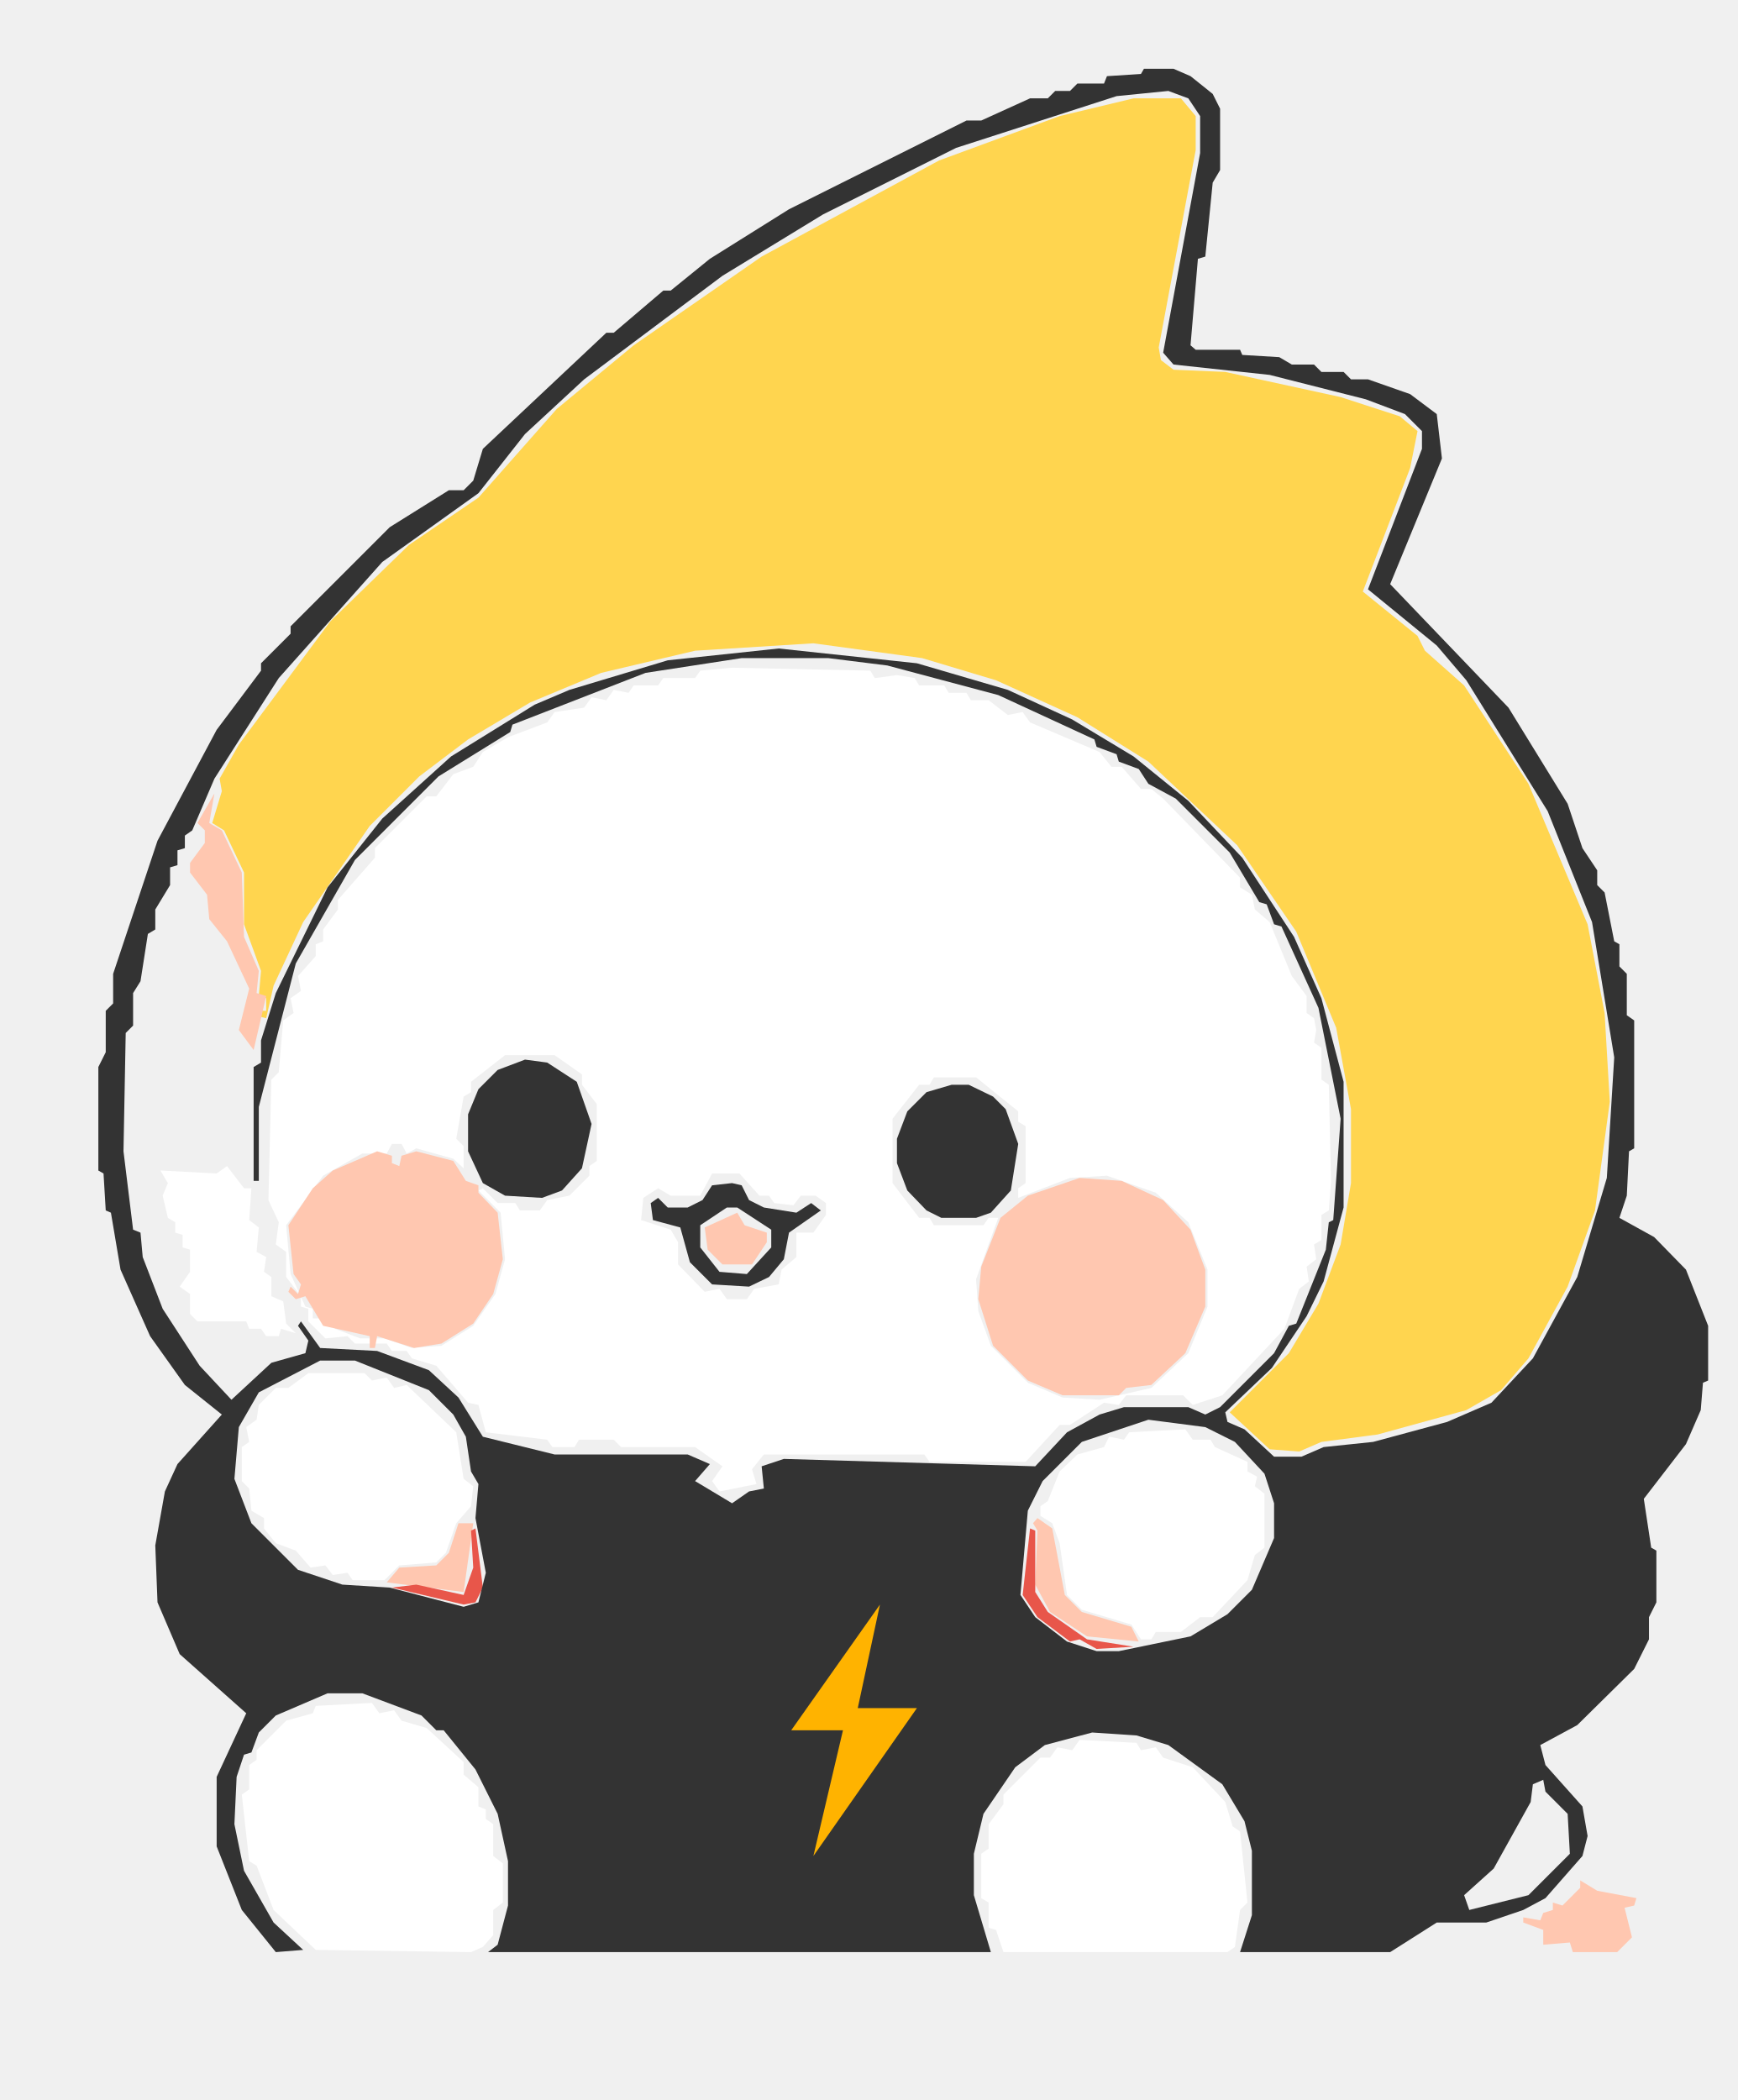
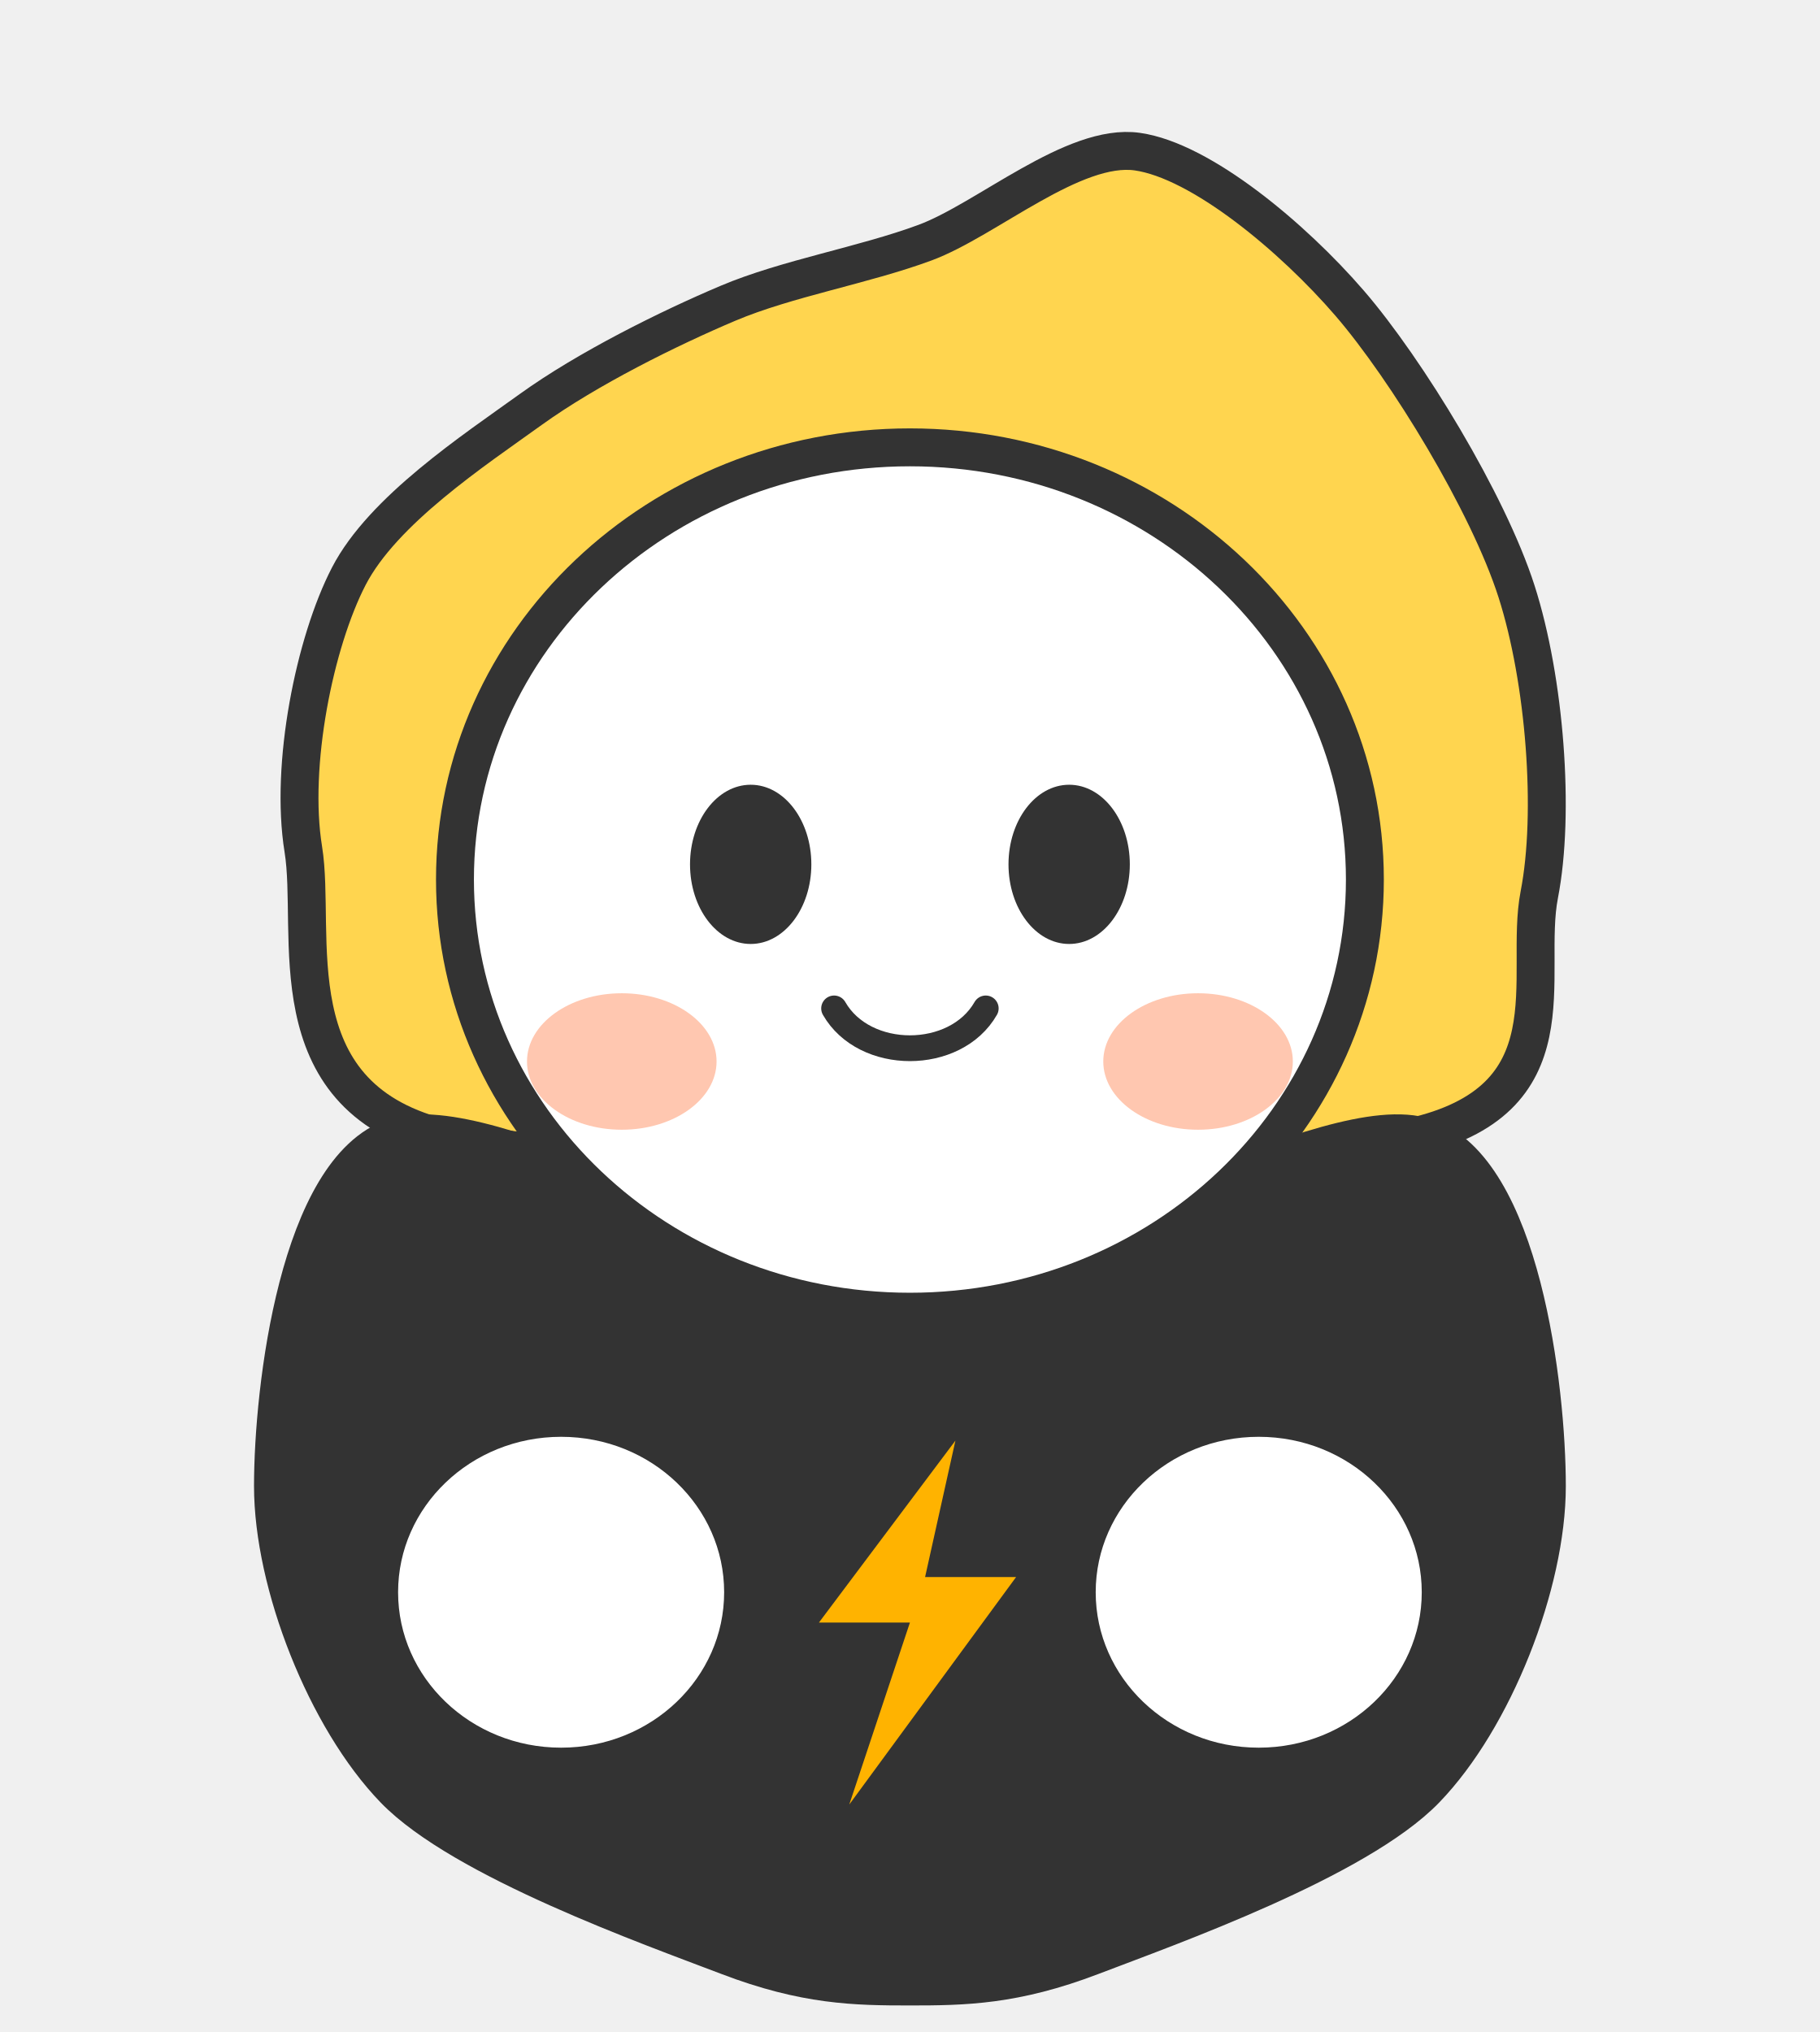
- <svg xmlns="http://www.w3.org/2000/svg" width="235" height="284" viewBox="0 0 235 284" role="img" aria-label="Volty 01-happy">
-   <path fill="#FFD54F" fill-rule="evenodd" d="M153.3,13.3 L143.3,15.7 L127.0,21.7 L103.0,34.7 L85.7,46.7 L75.3,55.3 L64.7,67.3 L55.3,73.7 L44.7,84.0 L32.3,100.7 L29.7,105.3 L30.0,107.0 L28.7,111.3 L30.3,112.3 L33.0,118.0 L33.0,125.0 L35.3,131.3 L35.0,134.7 L36.0,135.0 L36.0,136.7 L34.3,136.7 L34.3,137.3 L36.0,137.7 L37.0,133.3 L41.0,124.7 L50.0,111.7 L56.7,105.0 L63.3,100.0 L71.7,95.0 L81.3,91.0 L94.0,88.0 L110.0,87.0 L124.7,89.0 L134.7,92.0 L145.7,97.0 L155.3,103.0 L167.3,114.3 L175.3,126.0 L180.7,139.0 L182.7,150.0 L182.7,160.0 L181.3,168.3 L178.3,176.3 L174.3,183.0 L166.3,191.0 L171.7,196.0 L175.7,196.3 L178.7,195.0 L186.3,194.0 L198.3,190.7 L203.0,188.0 L206.7,183.7 L212.0,174.0 L215.7,163.7 L217.7,149.0 L217.0,137.0 L214.7,125.0 L206.7,106.0 L198.0,92.7 L192.7,88.0 L191.7,86.0 L184.3,80.0 L190.7,63.3 L191.7,58.3 L189.3,56.3 L181.3,53.7 L165.7,50.3 L158.7,50.0 L157.0,48.7 L156.7,47.0 L161.7,20.3 L161.7,15.7 L159.7,13.3 Z" />
-   <path fill="#FFFFFF" fill-rule="evenodd" d="M135.7,242.7 L135.7,244.0 L133.7,246.7 L133.7,250.0 L132.7,250.7 L132.7,256.7 L133.7,257.3 L133.7,260.7 L134.7,261.0 L135.7,264.0 L166.0,264.0 L167.0,263.3 L167.7,258.3 L168.7,257.3 L167.7,247.7 L166.7,247.0 L165.7,243.7 L161.3,239.0 L157.3,237.7 L156.3,236.3 L154.3,236.7 L153.7,235.7 L146.0,235.3 L145.0,236.7 L143.0,236.3 L142.0,237.7 L140.7,237.7 Z M38.7,232.7 L34.7,236.7 L34.7,238.0 L33.7,238.7 L33.7,242.0 L32.7,242.7 L33.7,251.7 L34.7,252.3 L37.0,258.3 L42.7,263.7 L63.7,264.0 L65.3,263.3 L66.7,261.7 L66.7,258.3 L68.0,257.3 L68.0,252.0 L66.7,251.0 L66.7,246.7 L65.7,246.0 L65.7,244.7 L64.7,244.3 L64.7,241.7 L62.7,240.0 L62.7,238.3 L57.7,233.7 L54.3,232.7 L53.3,231.3 L51.3,231.7 L50.3,230.3 L42.7,230.7 L42.3,231.7 Z M160.3,193.3 L152.7,193.7 L152.0,194.7 L150.0,194.3 L149.3,195.7 L145.7,196.7 L143.3,199.0 L141.7,203.0 L140.7,203.7 L140.7,205.0 L142.3,206.0 L143.3,208.7 L144.3,215.7 L146.3,217.7 L153.0,219.7 L154.3,221.7 L155.7,221.7 L156.3,220.7 L159.7,220.7 L162.3,218.7 L164.0,218.7 L168.7,213.7 L169.7,210.3 L171.0,209.3 L171.0,202.0 L169.7,201.0 L170.0,199.7 L168.7,199.0 L168.7,197.7 L164.3,195.7 L163.7,194.7 L161.3,194.7 Z M35.0,190.0 L34.7,192.0 L33.3,193.0 L33.7,195.0 L32.7,195.7 L32.7,200.3 L33.7,201.3 L34.0,204.3 L35.7,205.3 L35.7,206.7 L37.3,208.7 L40.0,209.7 L42.0,212.0 L44.0,211.7 L45.0,213.0 L47.0,212.7 L47.7,213.7 L52.0,213.7 L54.0,211.7 L59.0,211.3 L60.3,210.0 L61.7,206.0 L63.7,203.7 L64.0,201.0 L62.7,200.0 L61.7,193.7 L55.0,187.3 L53.3,187.7 L52.3,186.3 L50.3,186.7 L49.3,185.7 L41.7,185.7 L39.0,187.7 L37.3,187.7 Z M21.7,158.3 L22.7,160.0 L22.0,161.7 L22.7,164.7 L23.7,165.3 L23.7,166.7 L24.7,167.0 L24.7,168.7 L25.7,169.0 L25.7,172.0 L24.3,174.0 L25.7,175.0 L25.7,177.7 L26.7,178.7 L33.3,178.7 L33.7,179.7 L35.3,179.7 L36.0,180.7 L37.7,180.7 L38.0,179.7 L40.0,180.3 L38.7,179.0 L38.3,176.0 L36.7,175.3 L36.7,172.7 L35.7,172.0 L36.0,170.0 L34.7,169.3 L35.0,166.0 L33.7,165.0 L34.0,160.7 L33.0,160.7 L30.7,157.7 L29.3,158.7 Z M40.3,132.0 L40.7,134.0 L39.3,135.0 L39.7,137.0 L38.3,138.0 L37.7,145.0 L36.7,146.0 L36.3,162.3 L37.7,165.3 L37.3,168.3 L38.7,169.3 L38.7,172.7 L40.7,175.3 L40.7,176.7 L41.7,177.0 L41.7,178.7 L44.0,181.0 L47.0,180.7 L48.0,181.7 L52.3,181.7 L53.0,182.7 L55.0,182.7 L55.7,183.7 L59.0,184.7 L63.3,189.7 L64.7,190.0 L65.7,193.7 L74.0,194.7 L74.7,195.7 L77.7,195.7 L78.3,194.7 L83.0,194.7 L84.0,195.7 L94.0,195.7 L97.7,198.3 L96.3,200.3 L97.3,201.7 L102.3,200.7 L101.7,198.7 L103.3,196.7 L125.0,196.7 L125.7,197.7 L138.7,197.7 L143.3,192.7 L144.7,192.7 L149.3,189.7 L151.3,190.0 L152.3,188.7 L160.0,188.7 L161.3,190.0 L165.3,188.7 L173.7,179.7 L175.7,174.3 L177.0,173.3 L176.7,171.3 L178.0,170.3 L177.7,168.3 L178.7,167.7 L178.7,164.3 L179.7,163.7 L180.0,159.7 L179.7,146.7 L178.7,146.0 L178.7,141.7 L177.7,141.0 L178.0,139.3 L177.7,137.7 L176.7,137.0 L176.7,134.7 L174.7,132.0 L171.7,124.7 L169.7,123.0 L169.3,121.0 L167.7,120.0 L167.7,118.7 L157.3,108.0 L155.7,106.7 L154.3,106.7 L151.7,103.7 L150.3,103.7 L148.7,101.7 L139.3,97.7 L138.3,96.3 L136.3,96.7 L133.7,94.7 L131.3,94.7 L130.7,93.7 L128.3,93.7 L127.7,92.7 L124.3,92.7 L123.7,91.7 L121.3,91.3 L118.3,91.7 L117.7,90.7 L99.0,90.3 L94.7,90.7 L94.0,91.7 L89.7,91.7 L89.0,92.7 L85.7,92.7 L85.0,93.7 L83.0,93.3 L82.0,94.7 L80.0,94.3 L79.0,95.7 L75.0,96.3 L74.0,97.7 L68.7,99.7 L65.3,101.7 L64.0,103.7 L61.3,104.7 L59.0,107.7 L57.7,107.7 L50.7,114.7 L50.7,116.0 L45.7,121.7 L45.7,123.0 L43.7,125.7 L43.7,127.3 L42.7,127.7 L42.7,129.3 Z M87.0,162.0 L89.0,160.7 L90.7,161.7 L94.7,161.7 L96.3,158.7 L100.0,158.7 L102.7,161.7 L104.0,161.7 L104.7,162.7 L107.3,163.0 L108.3,161.7 L110.3,161.7 L111.7,162.7 L111.7,164.3 L110.0,166.7 L107.7,166.7 L107.7,170.0 L105.7,171.7 L105.3,173.7 L102.0,174.3 L101.0,175.7 L98.3,175.7 L97.3,174.3 L95.3,174.7 L91.7,171.0 L91.7,168.0 L90.7,166.3 L86.7,165.0 Z M124.3,146.7 L125.7,146.7 L126.3,145.7 L132.0,145.7 L137.7,150.3 L137.7,151.7 L138.7,152.3 L138.7,160.0 L137.7,160.7 L137.7,162.0 L144.7,159.3 L149.7,159.0 L156.3,161.3 L160.7,165.3 L163.3,171.7 L163.3,176.7 L160.7,183.0 L155.7,187.7 L148.7,189.3 L143.7,189.0 L139.0,187.0 L134.0,182.0 L132.3,177.3 L132.0,173.0 L135.0,164.7 L133.7,164.7 L133.0,165.7 L126.3,165.7 L125.7,164.7 L124.3,164.7 L120.7,160.0 L120.7,151.3 Z M78.7,145.3 L78.7,146.7 L80.7,149.3 L80.7,157.0 L79.7,157.7 L79.7,159.0 L77.0,161.7 L74.0,162.3 L73.0,163.7 L70.3,163.7 L69.7,162.7 L67.3,162.7 L65.3,160.7 L64.7,161.0 L67.7,164.0 L68.3,170.3 L67.0,175.0 L64.0,179.3 L59.7,182.0 L55.7,182.3 L52.0,181.0 L48.7,181.0 L45.3,179.7 L44.3,178.3 L42.3,178.3 L42.3,177.0 L41.3,176.7 L39.3,172.3 L38.7,165.7 L43.7,159.0 L49.0,156.0 L52.3,156.0 L53.0,154.7 L54.3,154.7 L55.0,156.0 L56.3,155.3 L61.3,156.7 L62.7,158.0 L62.7,155.0 L61.7,154.0 L62.7,148.3 L63.7,147.7 L63.7,146.3 L68.3,142.7 L75.0,142.7 Z" />
-   <path fill="#FFC7B0" fill-rule="evenodd" d="M206.0,259.3 L206.0,260.0 L208.7,261.0 L208.7,263.0 L212.3,262.7 L212.7,264.0 L218.7,264.0 L220.7,262.0 L219.7,258.0 L221.0,257.7 L221.3,256.7 L216.0,255.7 L213.7,254.3 L213.7,255.3 L211.3,257.7 L210.0,257.3 L210.0,258.3 L208.7,258.7 L208.3,259.7 Z M64.0,206.0 L62.0,206.0 L60.7,210.0 L59.0,211.7 L54.0,212.0 L52.3,214.0 L62.7,215.3 Z M140.3,205.3 L139.7,206.0 L140.3,207.0 L140.0,214.3 L142.0,218.0 L147.0,221.3 L154.0,222.0 L153.0,220.0 L146.3,218.0 L144.0,215.7 L142.3,206.7 Z M95.3,166.0 L95.7,169.0 L97.7,171.0 L101.7,171.0 L103.7,168.0 L103.7,166.7 L100.7,165.7 L99.7,164.0 Z M146.0,159.3 L139.0,161.7 L135.3,164.7 L132.7,171.3 L132.3,175.7 L134.3,182.0 L139.0,186.7 L143.7,188.7 L151.3,188.7 L152.3,187.7 L155.7,187.3 L160.3,183.0 L163.0,176.7 L163.0,171.7 L161.0,166.3 L157.3,162.3 L151.7,159.7 Z M45.0,158.3 L42.3,160.7 L39.0,165.7 L39.7,172.3 L40.7,173.7 L40.3,175.0 L39.3,174.0 L39.0,174.7 L40.0,175.7 L41.3,175.3 L43.7,179.3 L50.0,180.7 L50.0,182.3 L50.7,182.3 L51.0,180.7 L56.0,182.3 L59.7,181.7 L64.0,179.0 L66.7,175.0 L68.0,170.3 L67.3,164.0 L64.7,161.3 L64.7,160.3 L63.0,159.7 L61.3,157.0 L56.3,155.7 L54.3,156.3 L54.0,157.7 L53.0,157.3 L53.0,156.3 L51.0,155.7 Z M29.0,107.3 L26.7,111.3 L27.7,112.3 L27.7,114.0 L25.7,116.7 L25.7,118.0 L28.0,121.0 L28.3,124.3 L30.7,127.3 L33.7,133.7 L32.3,139.3 L34.3,142.0 L36.0,134.7 L34.7,134.3 L35.0,131.3 L33.0,126.7 L32.7,118.0 L30.0,112.3 L28.3,111.3 Z" />
-   <path fill="#E8564A" fill-rule="evenodd" d="M139.3,206.7 L138.3,215.7 L140.3,218.7 L144.7,222.0 L146.0,221.7 L148.3,223.0 L153.3,222.7 L147.0,221.7 L141.7,218.0 L140.0,215.3 L140.0,207.0 Z M64.3,206.7 L63.7,207.0 L64.0,212.0 L62.7,215.7 L56.3,214.3 L53.0,214.7 L62.7,217.0 L64.3,216.7 L65.3,214.7 Z" />
-   <path fill="#333333" fill-rule="evenodd" d="M88.0,162.7 L88.3,165.0 L92.0,166.0 L93.3,170.7 L96.3,173.7 L101.3,174.0 L104.0,172.7 L106.0,170.3 L106.7,166.7 L111.0,163.7 L109.7,162.7 L107.7,164.0 L103.3,163.3 L101.3,162.3 L100.3,160.3 L99.0,160.0 L96.3,160.3 L95.0,162.3 L93.0,163.3 L90.3,163.3 L89.0,162.0 Z M98.3,163.3 L99.7,163.3 L104.3,166.3 L104.3,168.7 L101.0,172.3 L97.3,172.0 L94.7,168.7 L94.7,165.7 Z M128.7,146.7 L125.3,147.7 L122.7,150.3 L121.3,154.0 L121.3,157.3 L122.7,161.0 L125.3,163.7 L127.3,164.7 L132.0,164.7 L134.0,164.0 L136.7,161.0 L137.7,154.7 L136.0,150.0 L134.3,148.3 L131.0,146.7 Z M71.0,143.3 L67.3,144.7 L64.7,147.3 L63.3,150.7 L63.3,155.7 L65.3,160.0 L68.3,161.7 L73.3,162.0 L76.0,161.0 L78.7,158.0 L80.0,152.0 L78.0,146.3 L74.0,143.7 Z M161.0,10.3 L158.7,9.3 L154.7,9.3 L154.3,10.0 L149.7,10.3 L149.3,11.3 L145.7,11.3 L144.7,12.3 L142.7,12.3 L141.7,13.3 L139.3,13.3 L132.7,16.3 L130.7,16.3 L106.7,28.3 L96.0,35.0 L90.7,39.3 L89.7,39.3 L83.0,45.0 L82.0,45.0 L65.3,60.7 L64.0,65.0 L62.7,66.3 L60.7,66.3 L52.7,71.3 L39.3,84.7 L39.3,85.7 L35.3,89.7 L35.3,90.7 L29.3,98.7 L21.3,113.7 L15.3,131.7 L15.3,135.7 L14.3,136.7 L14.3,142.3 L13.3,144.3 L13.3,158.3 L14.0,158.7 L14.3,163.7 L15.0,164.0 L16.3,171.7 L20.3,180.7 L25.0,187.3 L30.0,191.3 L24.0,198.0 L22.3,201.7 L21.0,209.0 L21.3,216.7 L24.3,223.7 L33.3,231.7 L29.3,240.3 L29.3,249.7 L32.7,258.3 L37.3,264.0 L41.0,263.7 L37.0,260.0 L33.0,253.0 L31.7,246.7 L32.0,240.3 L33.0,237.3 L34.0,237.0 L35.0,234.3 L37.3,232.0 L44.3,229.0 L49.0,229.0 L57.0,232.0 L59.0,234.0 L60.0,234.0 L64.3,239.3 L67.3,245.3 L68.7,251.7 L68.7,257.7 L67.3,263.0 L66.0,264.0 L134.0,264.0 L131.7,256.3 L131.7,250.7 L133.0,245.3 L137.3,239.0 L141.3,236.0 L147.7,234.3 L153.7,234.7 L158.0,236.0 L165.3,241.3 L168.3,246.3 L169.3,250.3 L169.3,259.0 L167.7,264.0 L188.0,264.0 L194.3,260.0 L201.0,260.0 L206.0,258.3 L209.0,256.7 L214.0,251.0 L214.7,248.3 L214.0,244.3 L209.0,238.7 L208.3,236.0 L213.3,233.3 L221.0,225.7 L223.0,221.7 L223.0,218.7 L224.0,216.7 L224.0,209.7 L223.3,209.3 L222.3,202.7 L228.0,195.3 L230.0,190.7 L230.3,187.0 L231.0,186.7 L231.0,179.3 L228.0,171.7 L223.7,167.3 L219.0,164.7 L220.0,161.7 L220.3,155.7 L221.0,155.3 L221.0,138.0 L220.0,137.3 L220.0,131.7 L219.0,130.7 L219.0,127.7 L218.3,127.3 L217.0,120.7 L216.0,119.7 L216.0,117.7 L214.0,114.7 L212.0,108.7 L204.0,95.7 L188.0,79.0 L195.0,62.0 L194.3,56.0 L190.7,53.3 L185.0,51.3 L182.7,51.3 L181.7,50.3 L178.7,50.3 L177.7,49.3 L174.7,49.3 L173.0,48.3 L168.0,48.0 L167.7,47.3 L161.7,47.3 L161.0,46.7 L162.0,35.0 L163.0,34.7 L164.0,24.7 L165.0,23.0 L165.0,14.7 L164.0,12.7 Z M208.7,240.7 L209.0,242.3 L212.0,245.3 L212.3,250.7 L206.7,256.3 L198.7,258.3 L198.0,256.3 L202.0,252.7 L207.0,243.7 L207.3,241.3 Z M167.0,195.0 L171.0,199.3 L172.3,203.3 L172.3,208.0 L169.3,215.0 L166.0,218.3 L161.0,221.3 L151.3,223.3 L148.3,223.3 L144.3,222.0 L140.0,218.7 L138.0,215.7 L139.0,204.3 L141.0,200.3 L146.3,195.0 L155.3,192.0 L163.0,193.0 Z M35.0,188.3 L43.3,184.0 L48.0,184.0 L58.0,188.0 L61.3,191.3 L63.0,194.3 L63.7,199.0 L64.7,200.7 L64.3,205.3 L65.7,212.7 L64.7,216.7 L62.7,217.3 L52.7,214.7 L46.3,214.3 L40.3,212.3 L34.0,206.0 L31.7,200.0 L32.3,193.0 Z M160.7,13.3 L162.3,15.7 L162.3,20.7 L157.3,47.7 L158.7,49.3 L171.7,50.7 L184.7,54.0 L190.0,56.0 L192.3,58.3 L192.3,60.7 L185.0,79.7 L194.3,87.3 L198.3,92.0 L209.3,109.7 L215.3,124.7 L218.3,143.0 L217.3,159.3 L213.3,172.7 L207.3,183.7 L201.7,189.7 L195.7,192.3 L185.7,195.0 L179.0,195.7 L176.0,197.0 L172.3,197.0 L168.3,193.3 L166.0,192.3 L165.7,191.0 L172.0,185.0 L176.7,178.0 L179.0,173.3 L181.7,163.3 L181.7,146.3 L178.7,135.0 L175.0,126.7 L168.0,116.0 L160.7,108.3 L153.3,102.3 L145.0,97.3 L136.3,93.3 L124.0,89.7 L105.3,87.7 L90.3,89.3 L77.0,93.3 L72.3,95.3 L61.0,102.3 L51.7,110.7 L44.3,120.0 L37.3,134.3 L35.3,140.7 L35.3,143.7 L34.3,144.3 L34.3,159.7 L35.0,159.7 L35.0,149.7 L40.0,130.3 L48.0,116.3 L59.3,105.0 L69.0,99.0 L69.3,98.0 L87.3,91.0 L100.3,89.0 L112.0,89.0 L120.0,90.0 L135.0,94.0 L148.0,100.0 L148.3,101.0 L151.0,102.0 L151.3,103.0 L154.0,104.0 L155.3,106.0 L159.0,108.0 L166.3,115.3 L170.3,122.0 L171.3,122.3 L172.3,125.0 L173.3,125.3 L178.3,136.3 L181.3,151.3 L180.3,165.0 L179.7,165.3 L179.3,169.0 L175.3,179.0 L174.3,179.3 L172.3,183.0 L165.0,190.3 L163.0,191.3 L160.7,190.3 L152.0,190.3 L148.7,191.3 L144.3,193.7 L140.0,198.3 L106.0,197.3 L103.0,198.3 L103.3,201.3 L101.3,201.7 L99.0,203.3 L94.0,200.3 L96.0,198.0 L93.0,196.7 L75.0,196.7 L65.3,194.3 L62.0,189.0 L58.0,185.3 L51.0,182.7 L43.3,182.3 L40.7,178.7 L40.3,179.3 L41.7,181.3 L41.3,183.0 L36.7,184.3 L31.3,189.3 L27.0,184.7 L22.0,177.0 L19.3,170.0 L19.0,166.7 L18.0,166.3 L16.7,155.7 L17.0,139.7 L18.0,138.7 L18.0,134.3 L19.0,132.7 L20.0,126.3 L21.0,125.7 L21.0,123.0 L23.0,119.7 L23.0,117.3 L24.0,117.0 L24.0,115.0 L25.0,114.7 L25.0,113.0 L26.0,112.3 L29.0,105.3 L37.7,91.7 L51.7,76.0 L64.7,66.7 L71.0,58.7 L79.0,51.3 L97.7,37.3 L111.3,29.0 L129.3,20.0 L151.0,13.0 L158.0,12.3 Z" />
-   <path fill="#FFB300" fill-rule="evenodd" d="M119.0,217.0 L107.0,234.0 L114.0,234.0 L110.0,251.0 L124.0,231.0 L116.0,231.0 Z" />
+ <svg xmlns="http://www.w3.org/2000/svg" width="240" height="268" viewBox="0 0 240 268" role="img" aria-label="Volty 01-happy">
+   <path fill="#FFD54F" stroke="#333333" stroke-width="5" stroke-linecap="round" stroke-linejoin="round" d="M58.00 150.00 C36.10 144.30 41.80 123.10 40.00 112.00 C38.20 100.90 41.50 84.70 46.00 76.00 C50.50 67.30 62.50 59.40 70.00 54.00 C77.50 48.60 88.20 43.30 96.00 40.00 C103.80 36.70 113.90 35.00 122.00 32.00 C130.10 29.00 141.60 18.80 150.00 20.00 C158.40 21.20 170.50 31.30 178.00 40.00 C185.50 48.70 196.25 66.30 200.00 78.00 C203.75 89.70 205.10 107.20 203.00 118.00 C200.90 128.80 207.75 145.20 186.00 150.00 C164.25 154.80 79.90 155.70 58.00 150.00 Z" />
+   <path fill="#333333" stroke="#333333" stroke-width="5" stroke-linecap="round" stroke-linejoin="round" d="M52.00 150.00 C39.40 154.20 36.00 183.10 36.00 196.00 C36.00 208.90 43.00 226.70 52.00 236.00 C61.00 245.30 85.80 254.10 96.00 258.00 C106.20 261.90 112.80 262.00 120.00 262.00 C127.20 262.00 133.80 261.90 144.00 258.00 C154.20 254.10 179.00 245.30 188.00 236.00 C197.00 226.70 204.00 208.90 204.00 196.00 C204.00 183.10 200.60 154.20 188.00 150.00 C175.40 145.80 140.40 168.00 120.00 168.00 C99.60 168.00 64.60 145.80 52.00 150.00 Z" />
+   <path fill="#FFFFFF" stroke="#333333" stroke-width="5" stroke-linecap="round" stroke-linejoin="round" d="M180.00 116.00 C180.00 147.48 153.14 173.00 120.00 173.00 C86.86 173.00 60.00 147.48 60.00 116.00 C60.00 84.52 86.86 59.00 120.00 59.00 C153.14 59.00 180.00 84.52 180.00 116.00 Z" />
+   <path fill="#FFFFFF" stroke="#333333" stroke-width="5" stroke-linecap="round" stroke-linejoin="round" d="M98.00 210.00 C98.00 222.70 87.26 233.00 74.00 233.00 C60.74 233.00 50.00 222.70 50.00 210.00 C50.00 197.30 60.74 187.00 74.00 187.00 C87.26 187.00 98.00 197.30 98.00 210.00 Z" />
+   <path fill="#FFFFFF" stroke="#333333" stroke-width="5" stroke-linecap="round" stroke-linejoin="round" d="M190.00 210.00 C190.00 222.70 179.26 233.00 166.00 233.00 C152.74 233.00 142.00 222.70 142.00 210.00 C142.00 197.30 152.74 187.00 166.00 187.00 C179.26 187.00 190.00 197.30 190.00 210.00 Z" />
+   <path fill="#FFB300" d="M126.00 190.00 L108.00 214.00 L120.00 214.00 L112.00 238.00 L134.00 208.00 L122.00 208.00 Z" />
+   <path fill="#FFC7B0" d="M94.50 140.00 C94.50 144.97 88.90 149.00 82.00 149.00 C75.10 149.00 69.50 144.97 69.50 140.00 C69.50 135.03 75.10 131.00 82.00 131.00 C88.90 131.00 94.50 135.03 94.50 140.00 Z" />
+   <path fill="#FFC7B0" d="M170.50 140.00 C170.50 144.97 164.90 149.00 158.00 149.00 C151.10 149.00 145.50 144.97 145.50 140.00 C145.50 135.03 151.10 131.00 158.00 131.00 C164.90 131.00 170.50 135.03 170.50 140.00 Z" />
+   <path fill="#333333" d="M107.00 114.00 C107.00 119.80 103.42 124.50 99.00 124.50 C94.58 124.50 91.00 119.80 91.00 114.00 C91.00 108.20 94.58 103.50 99.00 103.50 C103.42 103.50 107.00 108.20 107.00 114.00 Z" />
+   <path fill="#333333" d="M149.00 114.00 C149.00 119.80 145.42 124.50 141.00 124.50 C136.58 124.50 133.00 119.80 133.00 114.00 C133.00 108.20 136.58 103.50 141.00 103.50 C145.42 103.50 149.00 108.20 149.00 114.00 Z" />
+   <path fill="none" stroke="#333333" stroke-width="3.4" stroke-linecap="round" stroke-linejoin="round" d="M110.00 133.00 C114.00 140.00 126.00 140.00 130.00 133.00" />
</svg>
